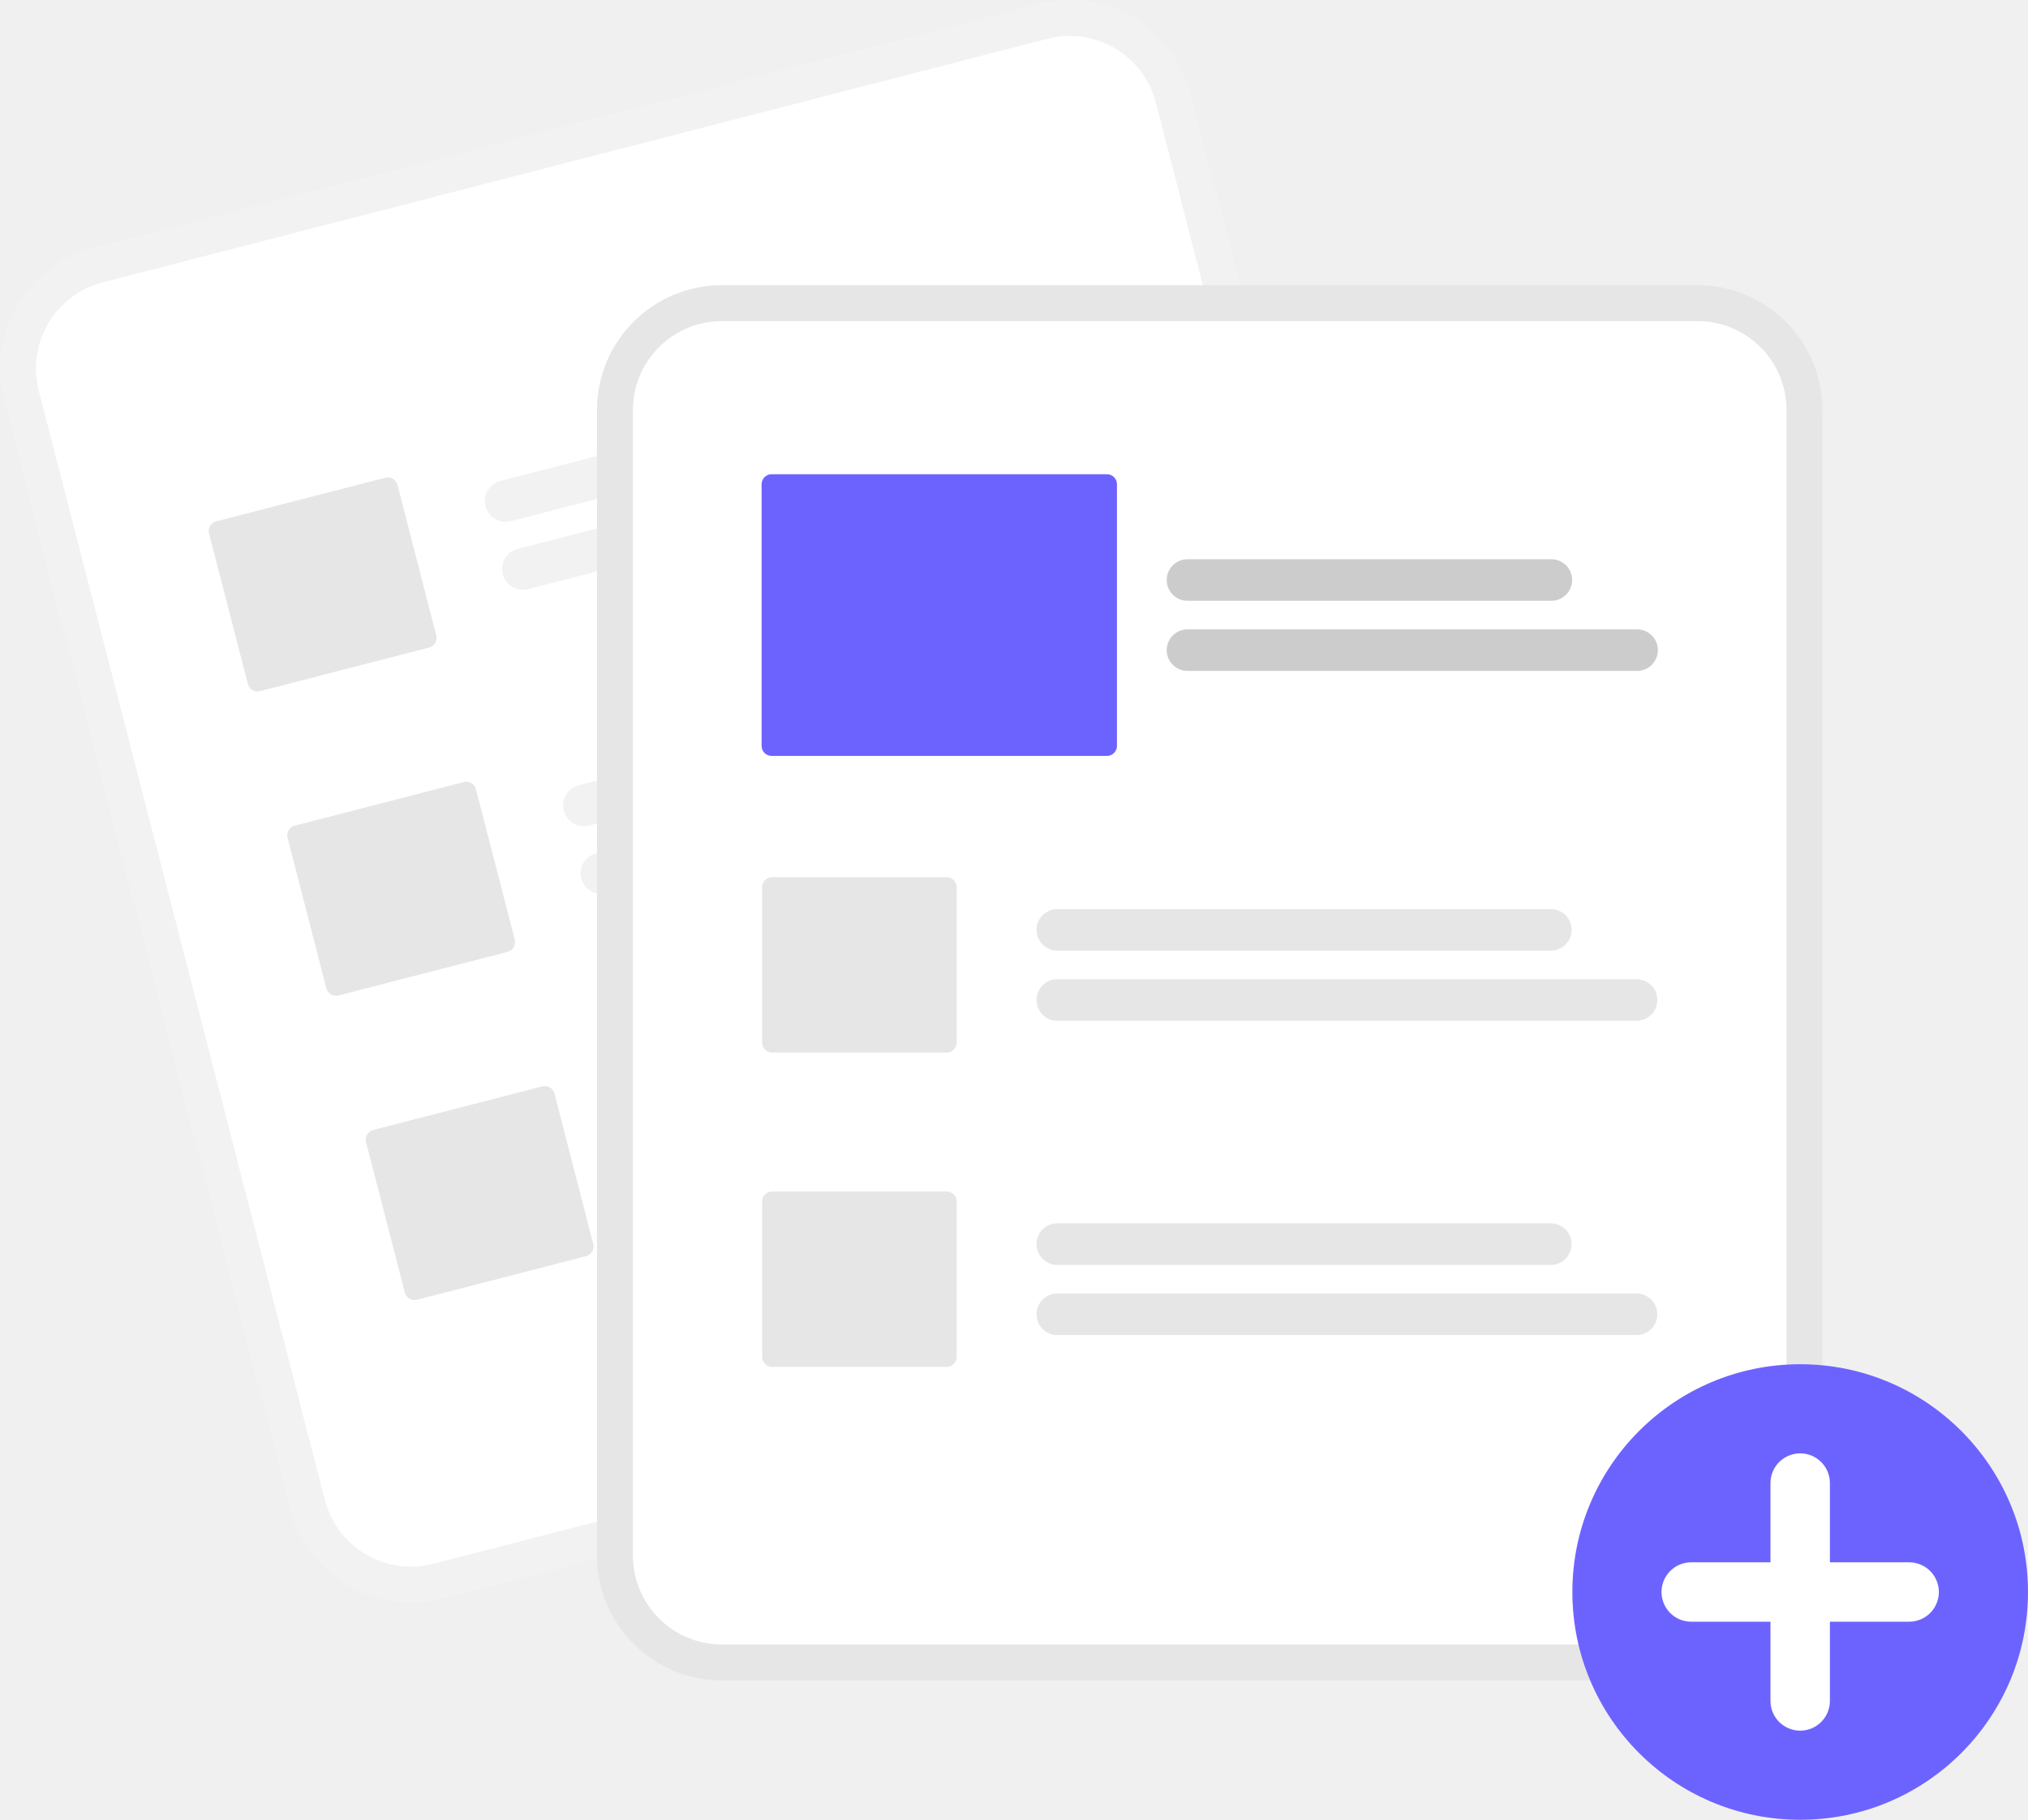
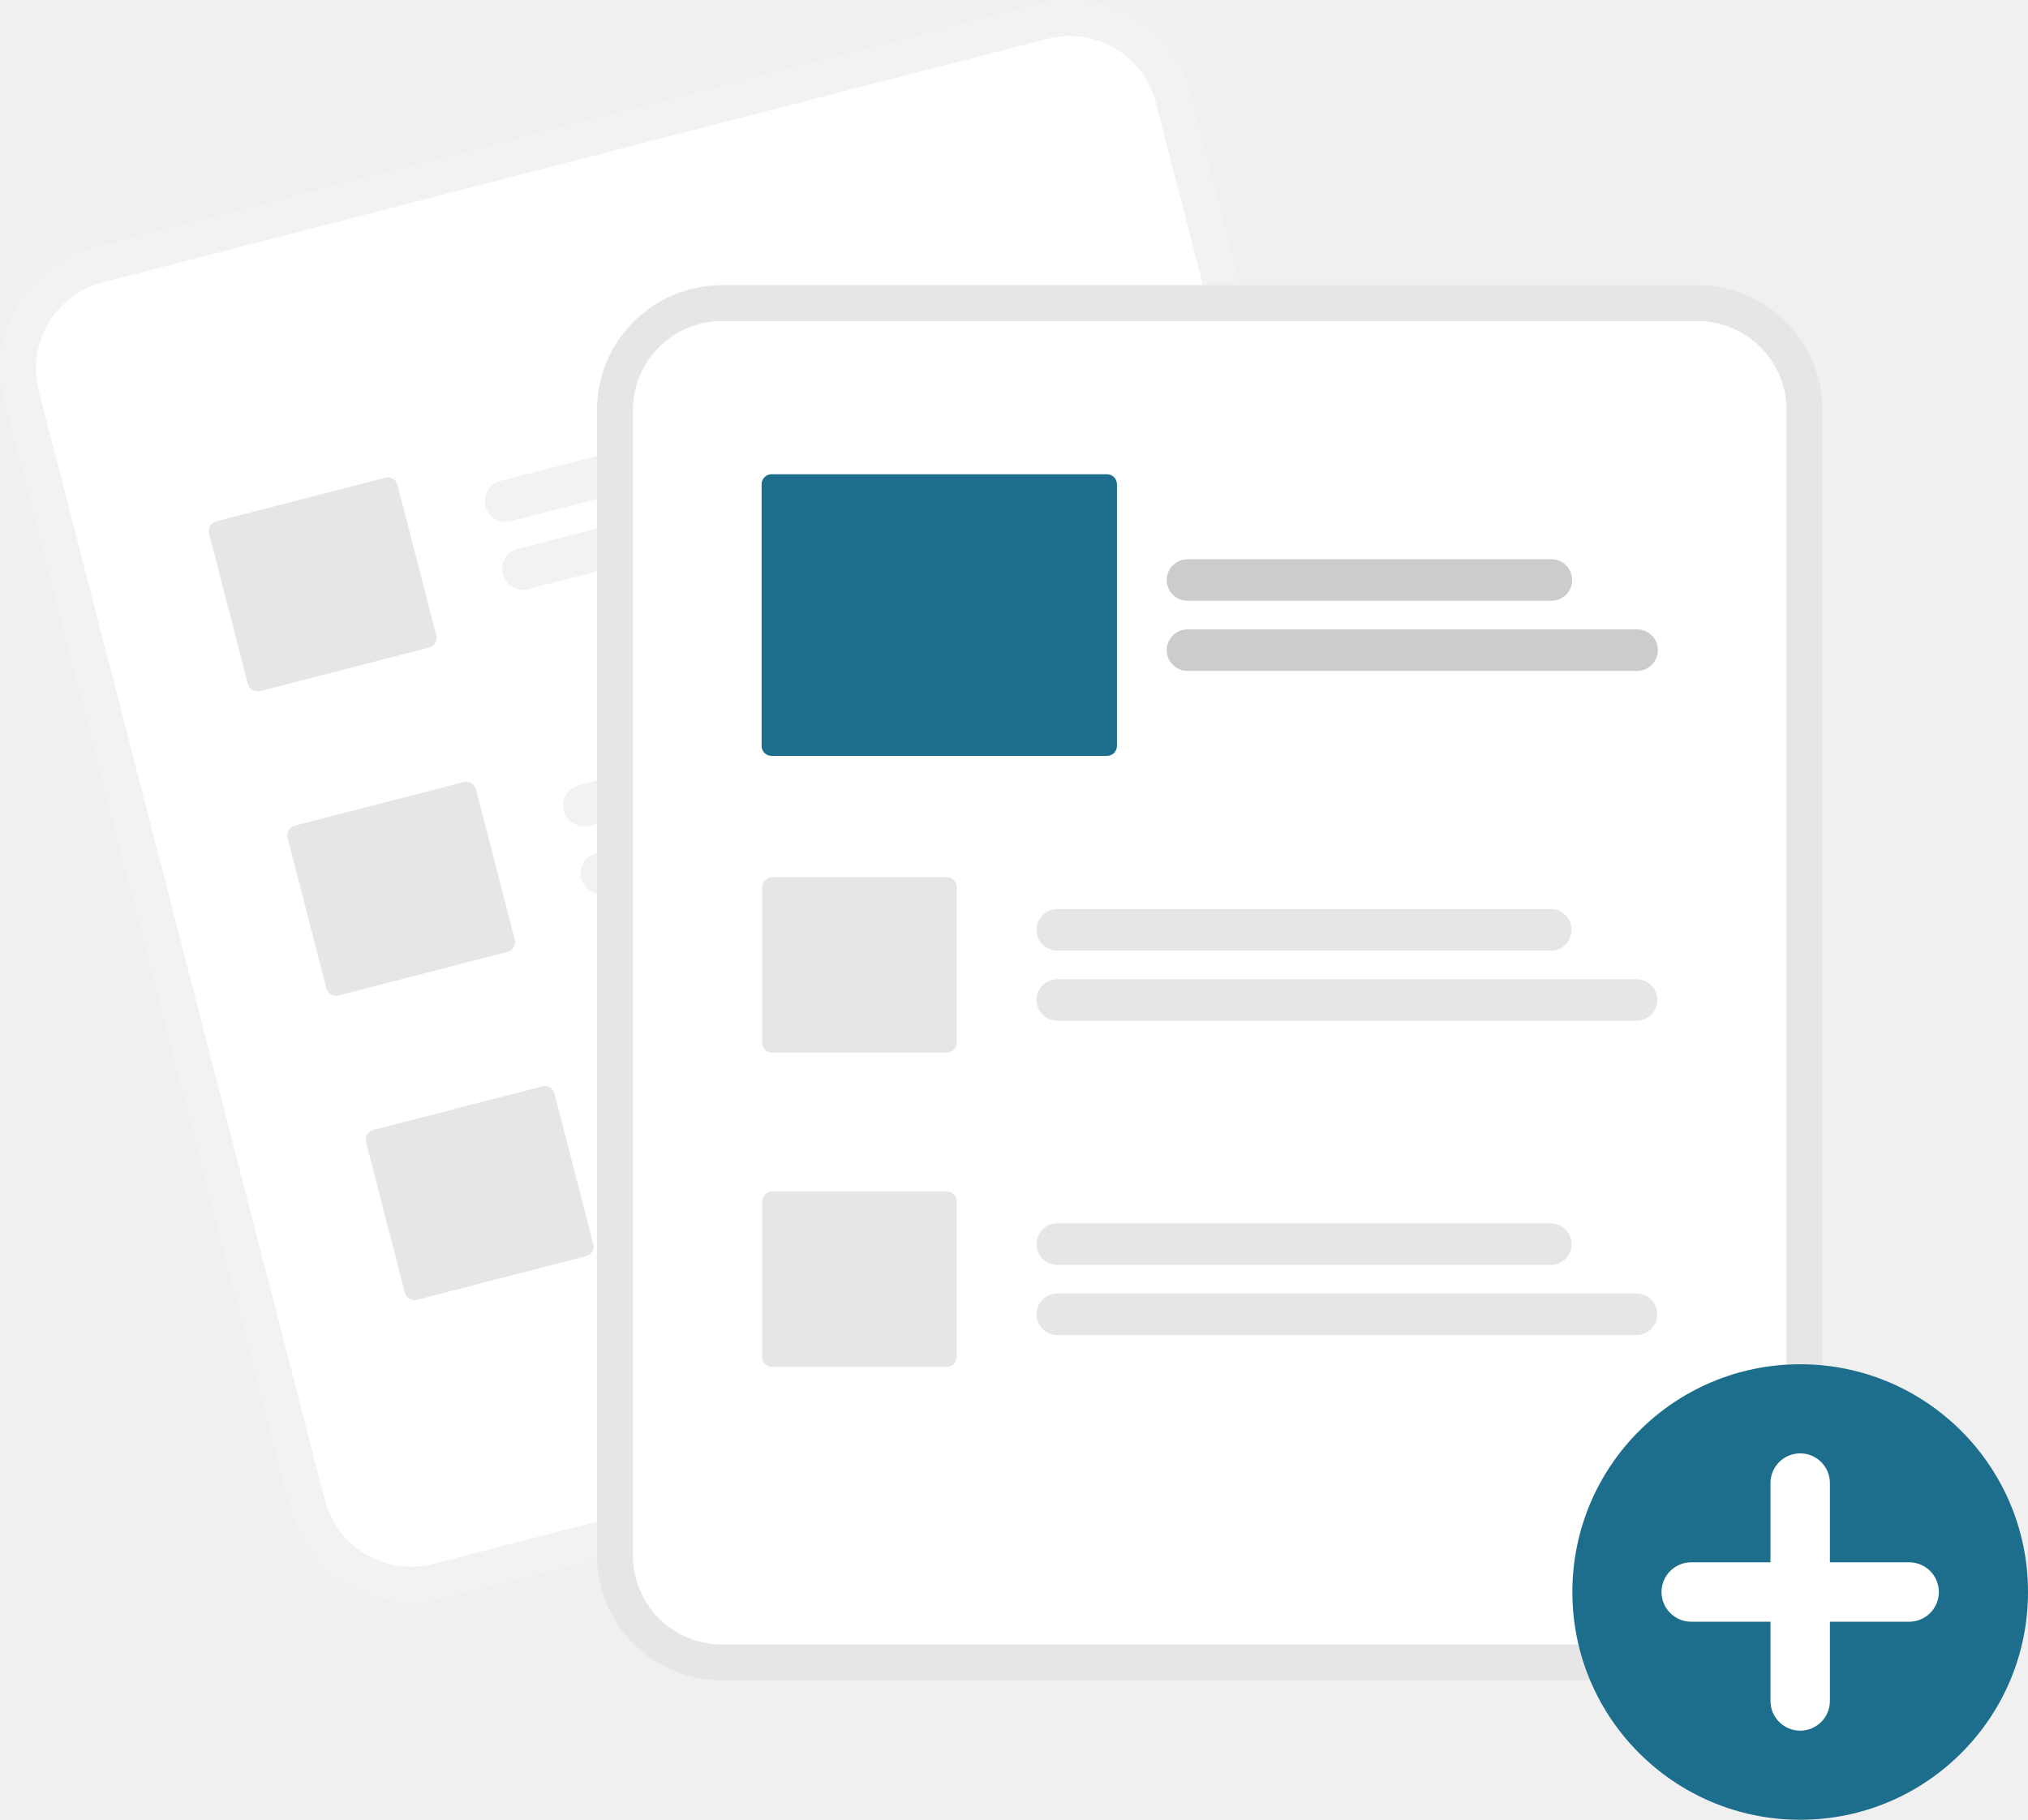
<svg xmlns="http://www.w3.org/2000/svg" width="782.044" height="701.88" viewBox="0 0 782.044 701.88" role="img" artist="Katerina Limpitsouni" source="https://undraw.co/">
  <path d="M609.488,100.59l-25.446,6.562L270.537,187.999,245.091,194.561A48.179,48.179,0,0,0,210.508,253.179L320.849,681.056a48.179,48.179,0,0,0,58.618,34.583l.066-.017,364.265-93.937.066-.017a48.179,48.179,0,0,0,34.583-58.618l-110.341-427.877A48.179,48.179,0,0,0,609.488,100.59Z" transform="translate(-208.9778 -99.05999)" fill="#f2f2f2" />
  <path d="M612.948,114.005l-30.139,7.772L278.69,200.204l-30.139,7.772a34.309,34.309,0,0,0-24.628,41.743l110.341,427.877a34.309,34.309,0,0,0,41.743,24.627l.066-.017,364.265-93.937.066-.017a34.309,34.309,0,0,0,24.627-41.743l-110.341-427.877A34.309,34.309,0,0,0,612.948,114.005Z" transform="translate(-208.9778 -99.05999)" fill="#fff" />
  <path d="M590.19,252.563,405.917,300.084a8.014,8.014,0,0,1-4.002-15.52l184.273-47.52A8.014,8.014,0,0,1,590.19,252.563Z" transform="translate(-208.9778 -99.05999)" fill="#f2f2f2" />
  <path d="M628.955,270.499,412.671,326.274a8.014,8.014,0,1,1-4.002-15.52l216.284-55.775a8.014,8.014,0,0,1,4.002,15.52Z" transform="translate(-208.9778 -99.05999)" fill="#f2f2f2" />
  <path d="M620.458,369.937l-184.273,47.52a8.014,8.014,0,1,1-4.002-15.52l184.273-47.52a8.014,8.014,0,1,1,4.002,15.52Z" transform="translate(-208.9778 -99.05999)" fill="#f2f2f2" />
  <path d="M659.223,387.873l-216.284,55.775a8.014,8.014,0,1,1-4.002-15.52l216.284-55.775a8.014,8.014,0,0,1,4.002,15.52Z" transform="translate(-208.9778 -99.05999)" fill="#f2f2f2" />
  <path d="M650.727,487.31l-184.273,47.52a8.014,8.014,0,0,1-4.002-15.52l184.273-47.52a8.014,8.014,0,0,1,4.002,15.52Z" transform="translate(-208.9778 -99.05999)" fill="#f2f2f2" />
  <path d="M689.492,505.246l-216.284,55.775a8.014,8.014,0,1,1-4.002-15.52l216.284-55.775a8.014,8.014,0,0,1,4.002,15.52Z" transform="translate(-208.9778 -99.05999)" fill="#f2f2f2" />
  <path d="M374.459,348.809l-65.212,16.817a3.847,3.847,0,0,1-4.681-2.761L289.596,304.816a3.847,3.847,0,0,1,2.761-4.681l65.212-16.817a3.847,3.847,0,0,1,4.681,2.761l14.969,58.048A3.847,3.847,0,0,1,374.459,348.809Z" transform="translate(-208.9778 -99.05999)" fill="#e6e6e6" />
  <path d="M404.727,466.182l-65.212,16.817a3.847,3.847,0,0,1-4.681-2.761l-14.969-58.048A3.847,3.847,0,0,1,322.626,417.509l65.212-16.817a3.847,3.847,0,0,1,4.681,2.761l14.969,58.048A3.847,3.847,0,0,1,404.727,466.182Z" transform="translate(-208.9778 -99.05999)" fill="#e6e6e6" />
  <path d="M434.995,583.556l-65.212,16.817a3.847,3.847,0,0,1-4.681-2.761l-14.969-58.048a3.847,3.847,0,0,1,2.761-4.681l65.212-16.817a3.847,3.847,0,0,1,4.681,2.761l14.969,58.048A3.847,3.847,0,0,1,434.995,583.556Z" transform="translate(-208.9778 -99.05999)" fill="#e6e6e6" />
  <path d="M863.636,209.052H487.318a48.179,48.179,0,0,0-48.125,48.125V699.053a48.179,48.179,0,0,0,48.125,48.125H863.636a48.179,48.179,0,0,0,48.125-48.125V257.177A48.179,48.179,0,0,0,863.636,209.052Z" transform="translate(-208.9778 -99.05999)" fill="#e6e6e6" />
  <path d="M863.637,222.906H487.318a34.309,34.309,0,0,0-34.271,34.271V699.053a34.309,34.309,0,0,0,34.271,34.271H863.637a34.309,34.309,0,0,0,34.271-34.271V257.177A34.309,34.309,0,0,0,863.637,222.906Z" transform="translate(-208.9778 -99.05999)" fill="#fff" />
-   <circle cx="694.194" cy="614.03" r="87.85" fill="#6c63ff" />
+   <circle cx="694.194" cy="614.03" r="87.85" fill="#1c6e8c" />
  <path d="M945.187,701.631H914.631V671.074a11.459,11.459,0,0,0-22.918,0v30.557H861.156a11.459,11.459,0,0,0,0,22.918h30.557V755.105a11.459,11.459,0,1,0,22.918,0V724.548h30.557a11.459,11.459,0,0,0,0-22.918Z" transform="translate(-208.9778 -99.05999)" fill="#fff" />
  <path d="M807.001,465.716H616.699a8.014,8.014,0,1,1,0-16.028H807.001a8.014,8.014,0,0,1,0,16.028Z" transform="translate(-208.9778 -99.05999)" fill="#e6e6e6" />
  <path d="M840.059,492.763H616.699a8.014,8.014,0,1,1,0-16.028H840.059a8.014,8.014,0,1,1,0,16.028Z" transform="translate(-208.9778 -99.05999)" fill="#e6e6e6" />
  <path d="M807.001,586.929H616.699a8.014,8.014,0,1,1,0-16.028H807.001a8.014,8.014,0,0,1,0,16.028Z" transform="translate(-208.9778 -99.05999)" fill="#e6e6e6" />
  <path d="M840.059,613.977H616.699a8.014,8.014,0,1,1,0-16.028H840.059a8.014,8.014,0,1,1,0,16.028Z" transform="translate(-208.9778 -99.05999)" fill="#e6e6e6" />
  <path d="M574.07,505.042H506.724a3.847,3.847,0,0,1-3.843-3.843V441.252a3.847,3.847,0,0,1,3.843-3.843h67.346a3.847,3.847,0,0,1,3.843,3.843v59.947A3.847,3.847,0,0,1,574.07,505.042Z" transform="translate(-208.9778 -99.05999)" fill="#e6e6e6" />
  <path d="M574.07,626.255H506.724a3.847,3.847,0,0,1-3.843-3.843V562.465a3.847,3.847,0,0,1,3.843-3.843h67.346a3.847,3.847,0,0,1,3.843,3.843v59.947A3.847,3.847,0,0,1,574.07,626.255Z" transform="translate(-208.9778 -99.05999)" fill="#e6e6e6" />
  <path d="M807.212,330.781H666.91a8.014,8.014,0,0,1,0-16.028H807.212a8.014,8.014,0,0,1,0,16.028Z" transform="translate(-208.9778 -99.05999)" fill="#ccc" />
  <path d="M840.27,357.829H666.91a8.014,8.014,0,1,1,0-16.028h173.36a8.014,8.014,0,0,1,0,16.028Z" transform="translate(-208.9778 -99.05999)" fill="#ccc" />
-   <path d="M635.859,390.607H506.513a3.847,3.847,0,0,1-3.843-3.843V285.817a3.847,3.847,0,0,1,3.843-3.843H635.859a3.847,3.847,0,0,1,3.843,3.843V386.764A3.847,3.847,0,0,1,635.859,390.607Z" transform="translate(-208.9778 -99.05999)" fill="#6c63ff" />
+   <path d="M635.859,390.607H506.513a3.847,3.847,0,0,1-3.843-3.843V285.817a3.847,3.847,0,0,1,3.843-3.843H635.859a3.847,3.847,0,0,1,3.843,3.843V386.764A3.847,3.847,0,0,1,635.859,390.607Z" transform="translate(-208.9778 -99.05999)" fill="#1c6e8c" />
</svg>
